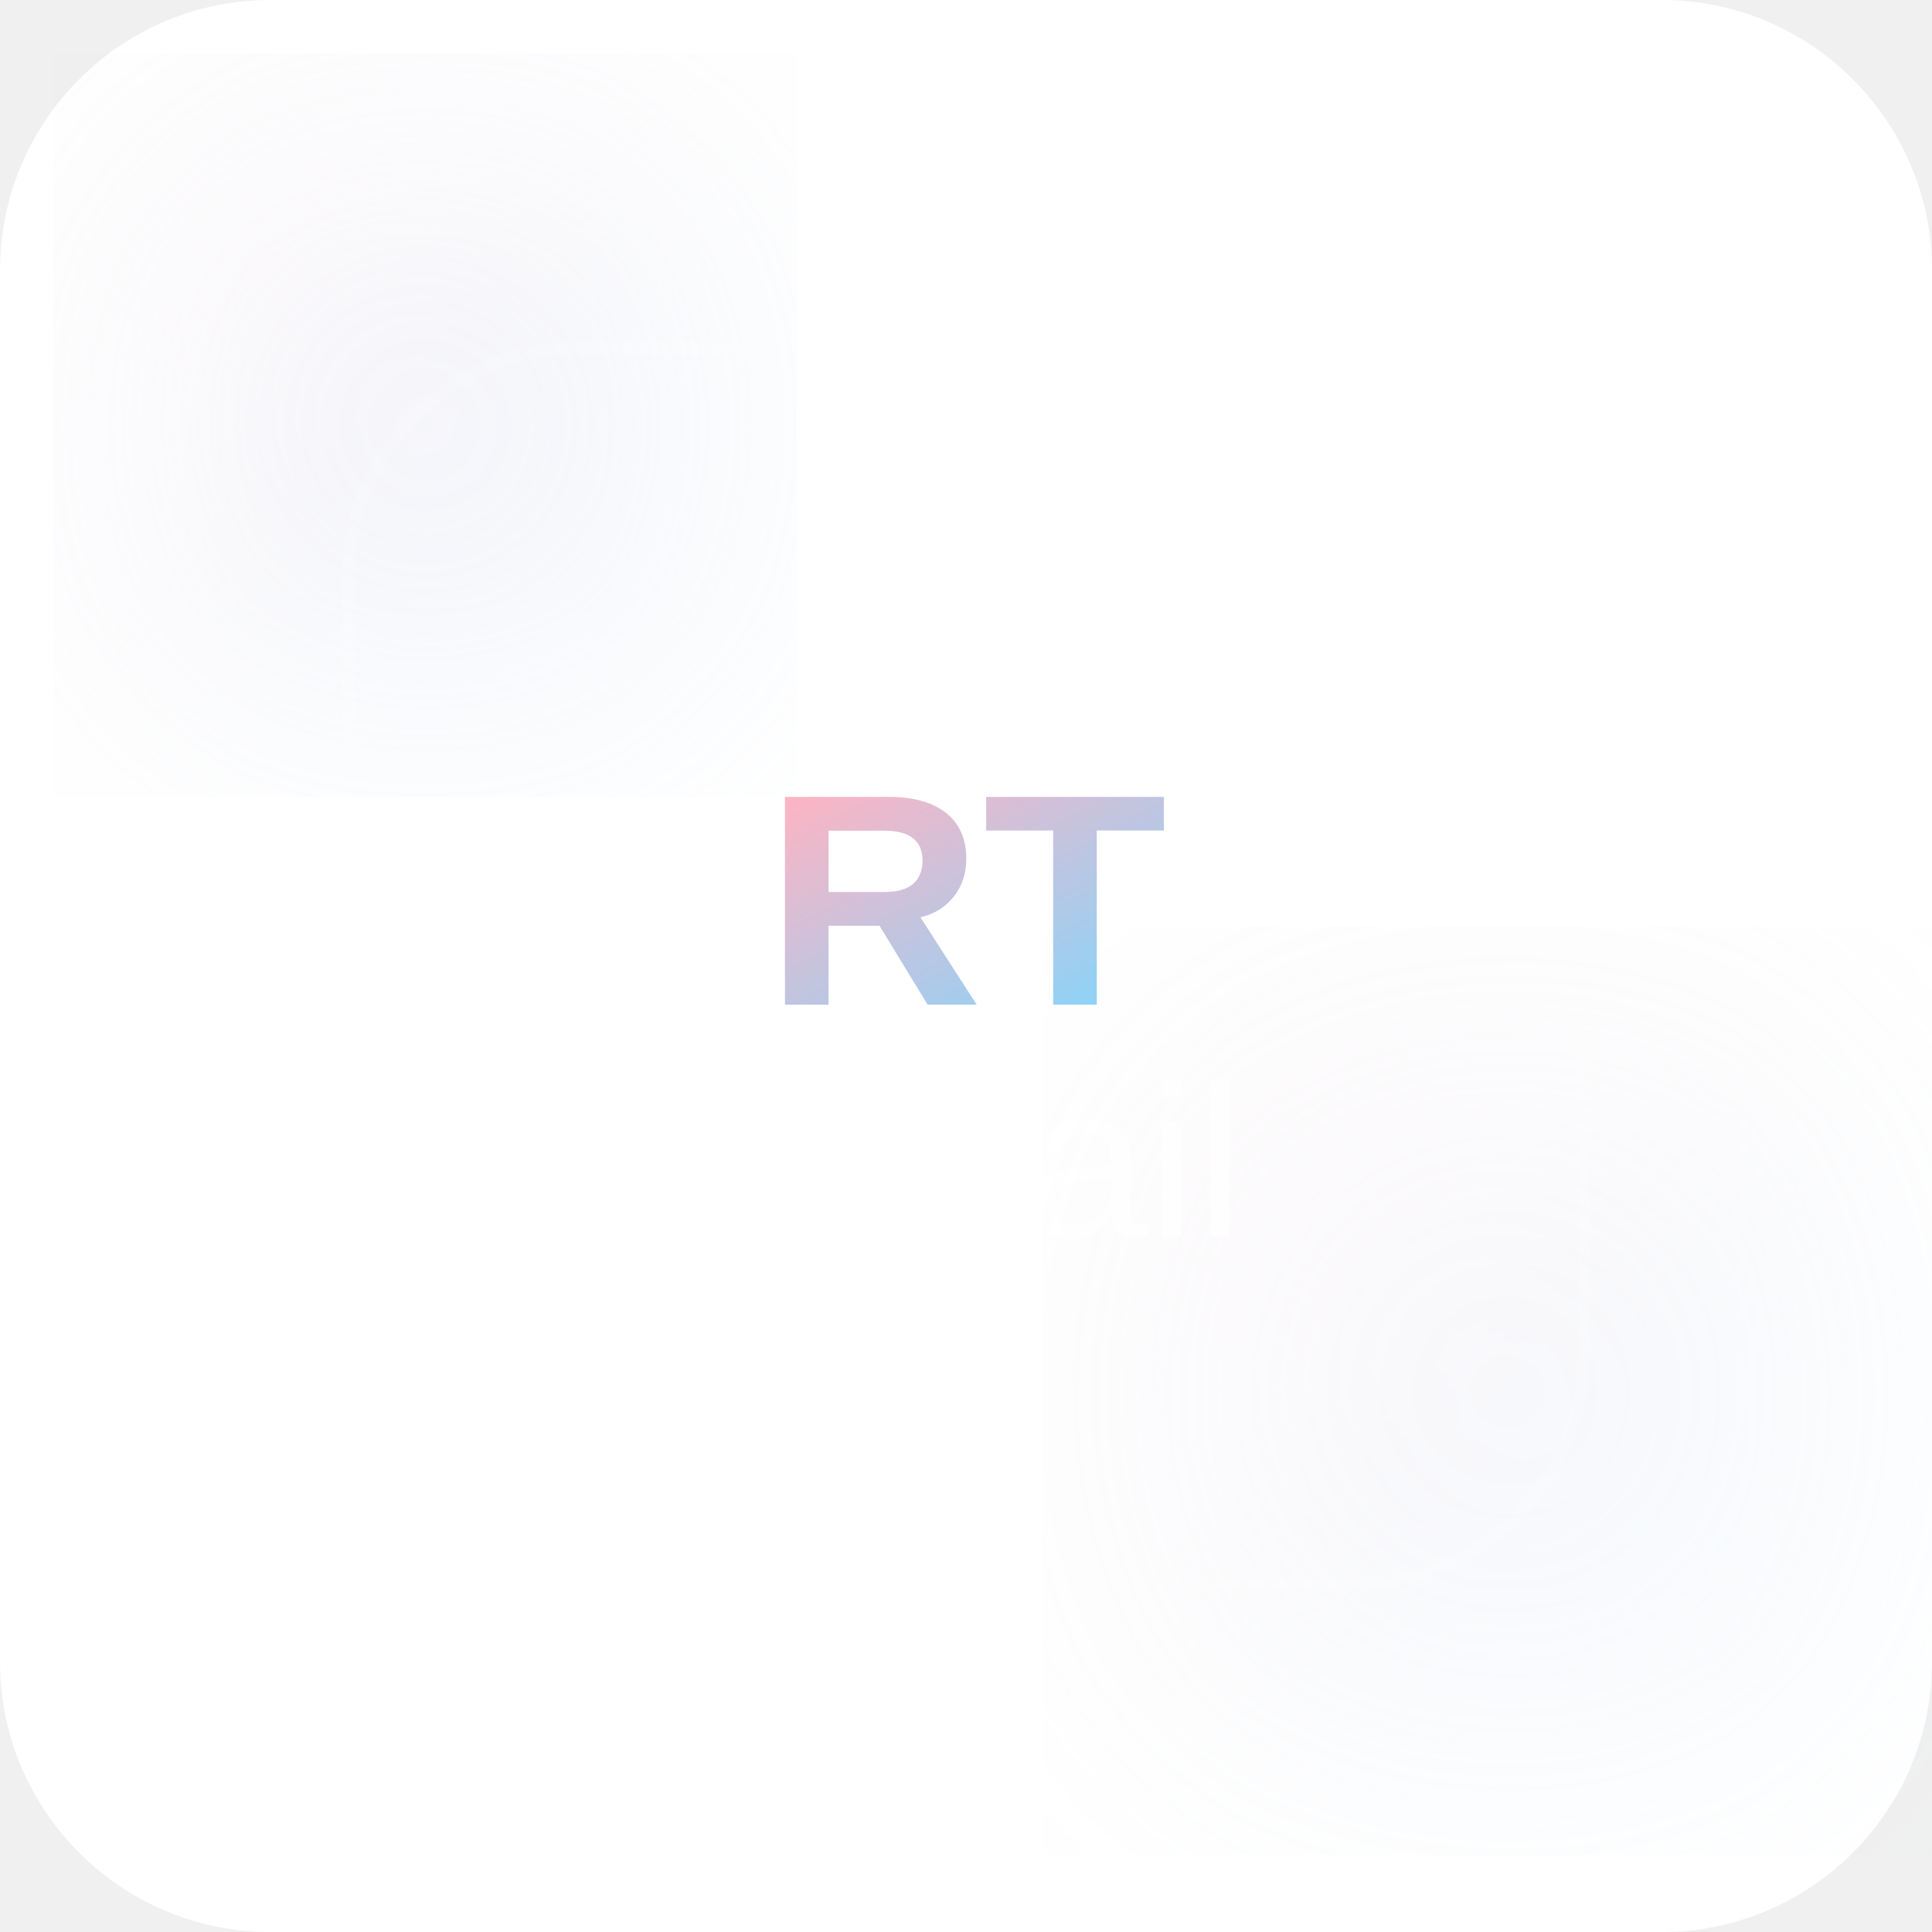
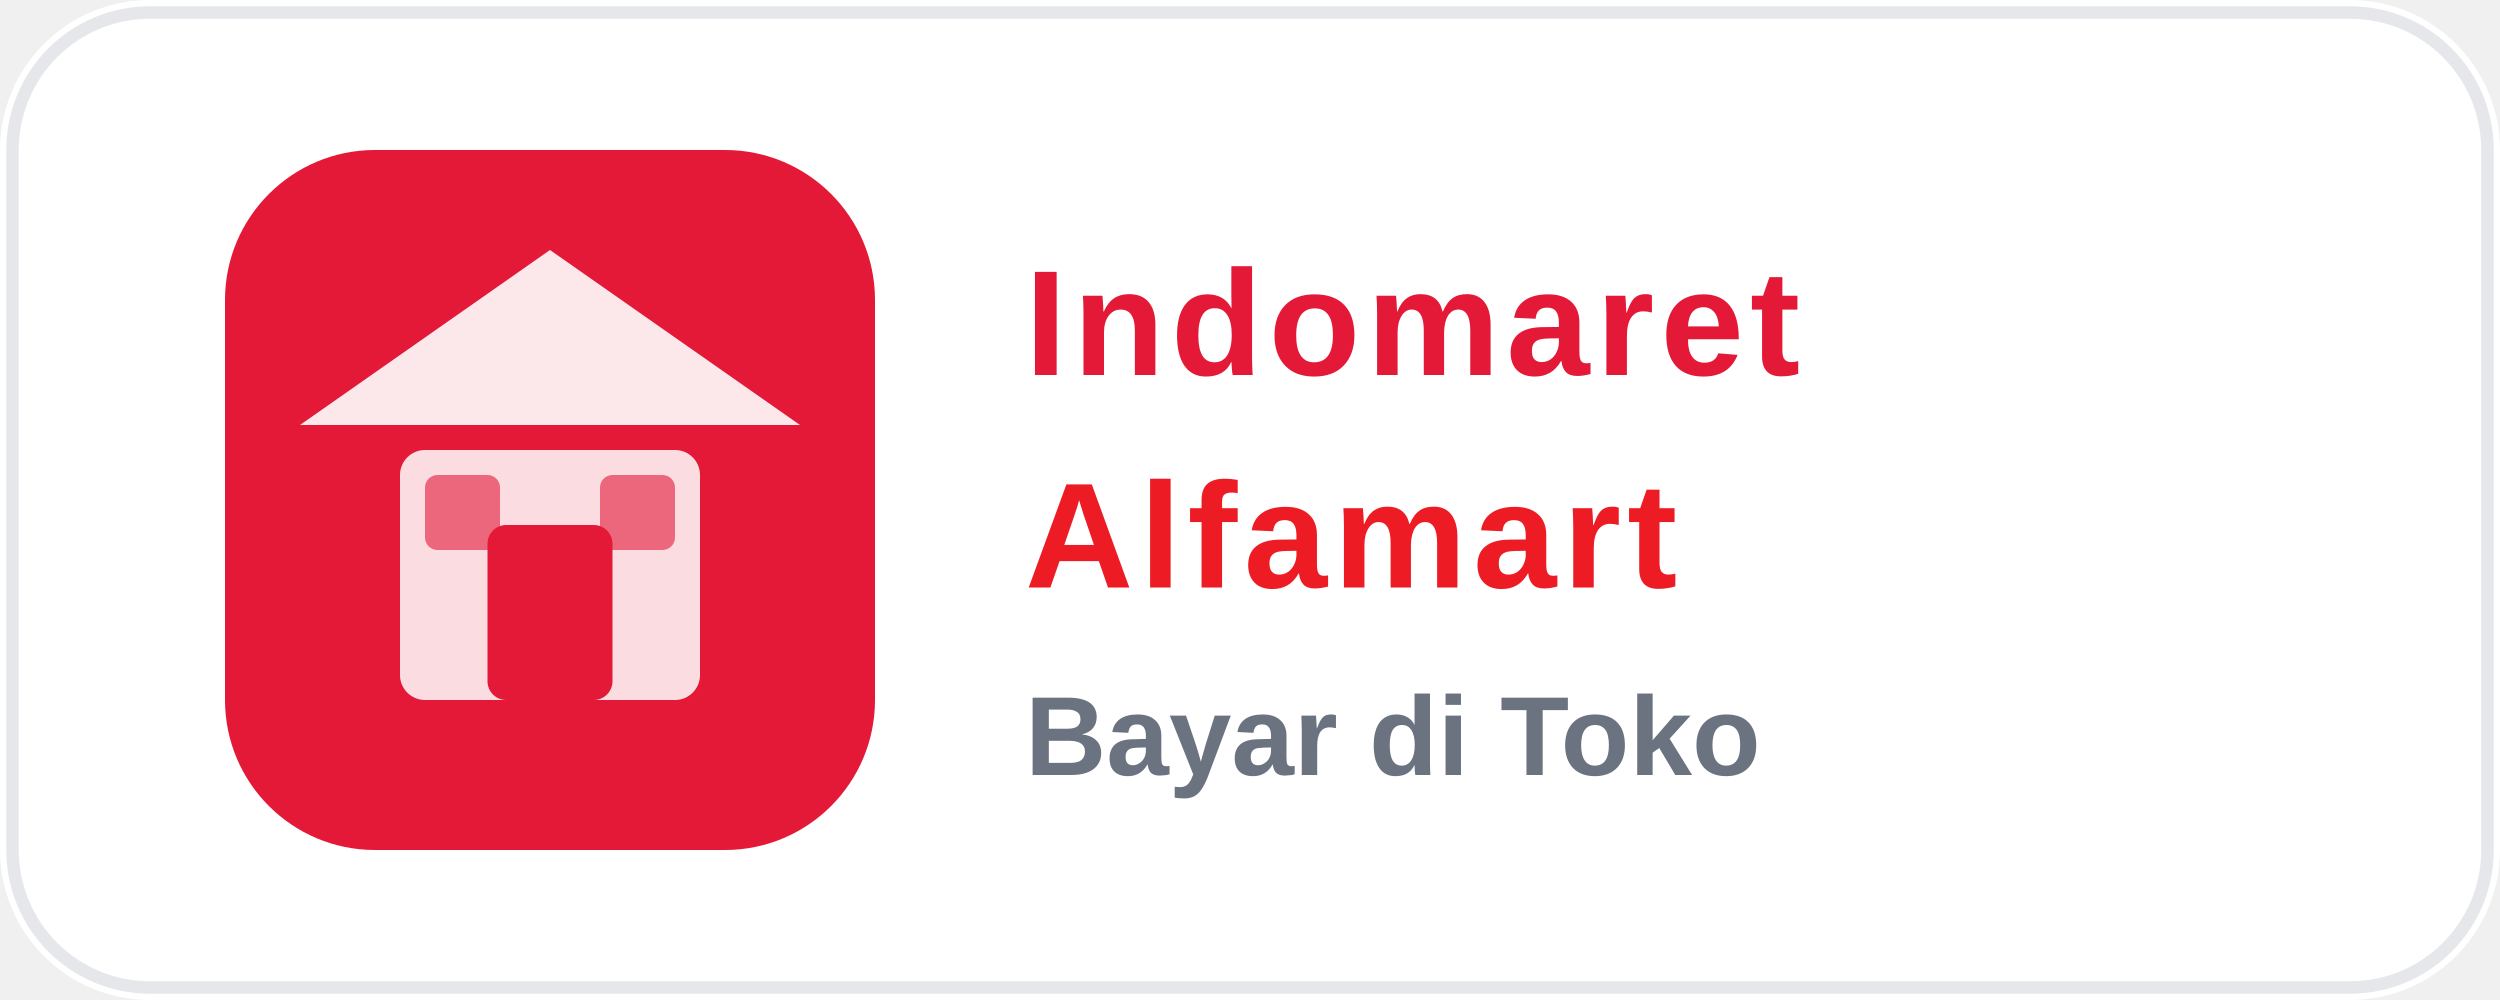
- <svg xmlns="http://www.w3.org/2000/svg" width="160" height="160" viewBox="0 0 160 160">
-   <defs>
-     <linearGradient id="g" x1="0" x2="1" y1="0" y2="1">
-       <stop offset="0%" stop-color="#fdb0c0" stop-opacity="0.95" />
-       <stop offset="100%" stop-color="#7dd3fc" stop-opacity="0.95" />
-     </linearGradient>
-     <filter id="blur">
-       <feGaussianBlur stdDeviation="18" />
-     </filter>
-   </defs>
-   <rect width="100%" height="100%" rx="22.4" fill="#ffffff" />
-   <circle cx="35.2" cy="35.2" r="25.6" fill="url(#g)" opacity="0.22" filter="url(#blur)" />
-   <circle cx="124.8" cy="115.2" r="32.0" fill="url(#g)" opacity="0.14" filter="url(#blur)" />
-   <rect x="28.8" y="28.8" width="102.4" height="102.4" rx="19.2" fill="rgba(255,255,255,0.05)" stroke="rgba(255,255,255,0.16)" />
-   <text x="50%" y="52%" text-anchor="middle" font-size="25" font-weight="800" fill="url(#g)" font-family="Arial, Helvetica, sans-serif">RT</text>
-   <text x="50%" y="64%" text-anchor="middle" font-size="18" fill="rgba(255,255,255,0.72)" font-family="Arial, Helvetica, sans-serif">Retail</text>
+ <svg xmlns="http://www.w3.org/2000/svg" viewBox="0 0 200 80" fill="none">
+   <rect width="200" height="80" rx="12" fill="#FFFFFF" />
+   <rect x="1" y="1" width="198" height="78" rx="11" stroke="#E5E7EB" stroke-width="1" />
+   <g transform="translate(18, 12)">
+     <rect width="52" height="56" rx="12" fill="#E31937" />
+     <path d="M6 22L26 8l20 14H6z" fill="#FFFFFF" opacity="0.9" />
+     <rect x="14" y="24" width="24" height="20" rx="2" fill="#FFFFFF" opacity="0.85" />
+     <rect x="21" y="30" width="10" height="14" rx="1.5" fill="#E31937" />
+     <rect x="16" y="26" width="6" height="6" rx="1" fill="#E31937" opacity="0.6" />
+     <rect x="30" y="26" width="6" height="6" rx="1" fill="#E31937" opacity="0.6" />
+   </g>
+   <text x="82" y="30" font-family="'Arial Black', Arial, sans-serif" font-weight="900" font-size="12" fill="#E31937" letter-spacing="0.5">Indomaret</text>
+   <text x="82" y="47" font-family="'Arial Black', Arial, sans-serif" font-weight="900" font-size="12" fill="#ED1C24" letter-spacing="0.5">Alfamart</text>
+   <text x="82" y="62" font-family="Arial, sans-serif" font-weight="600" font-size="9" fill="#6B7280">Bayar di Toko</text>
</svg>
